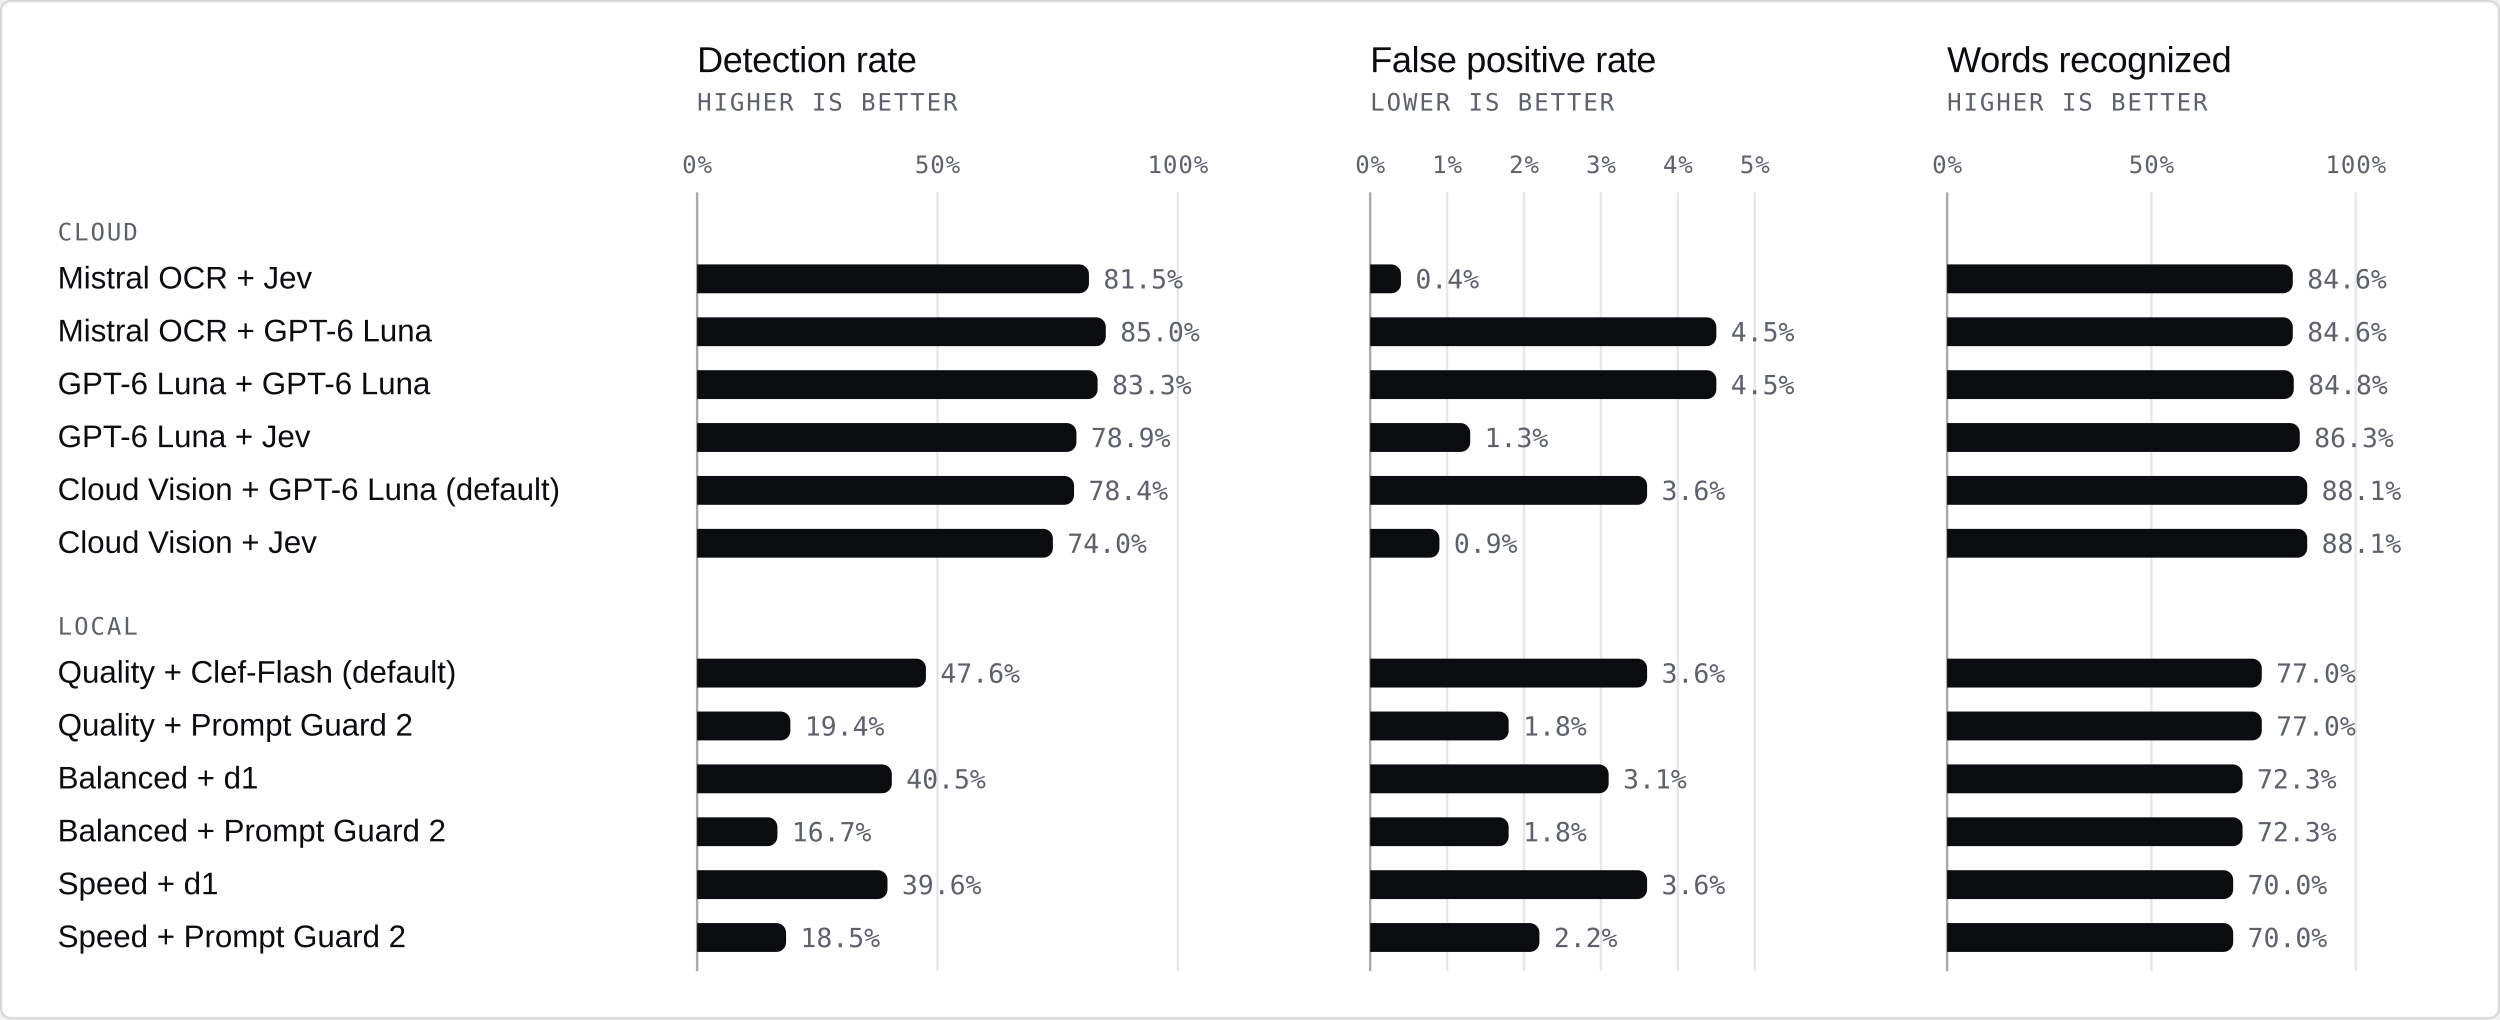
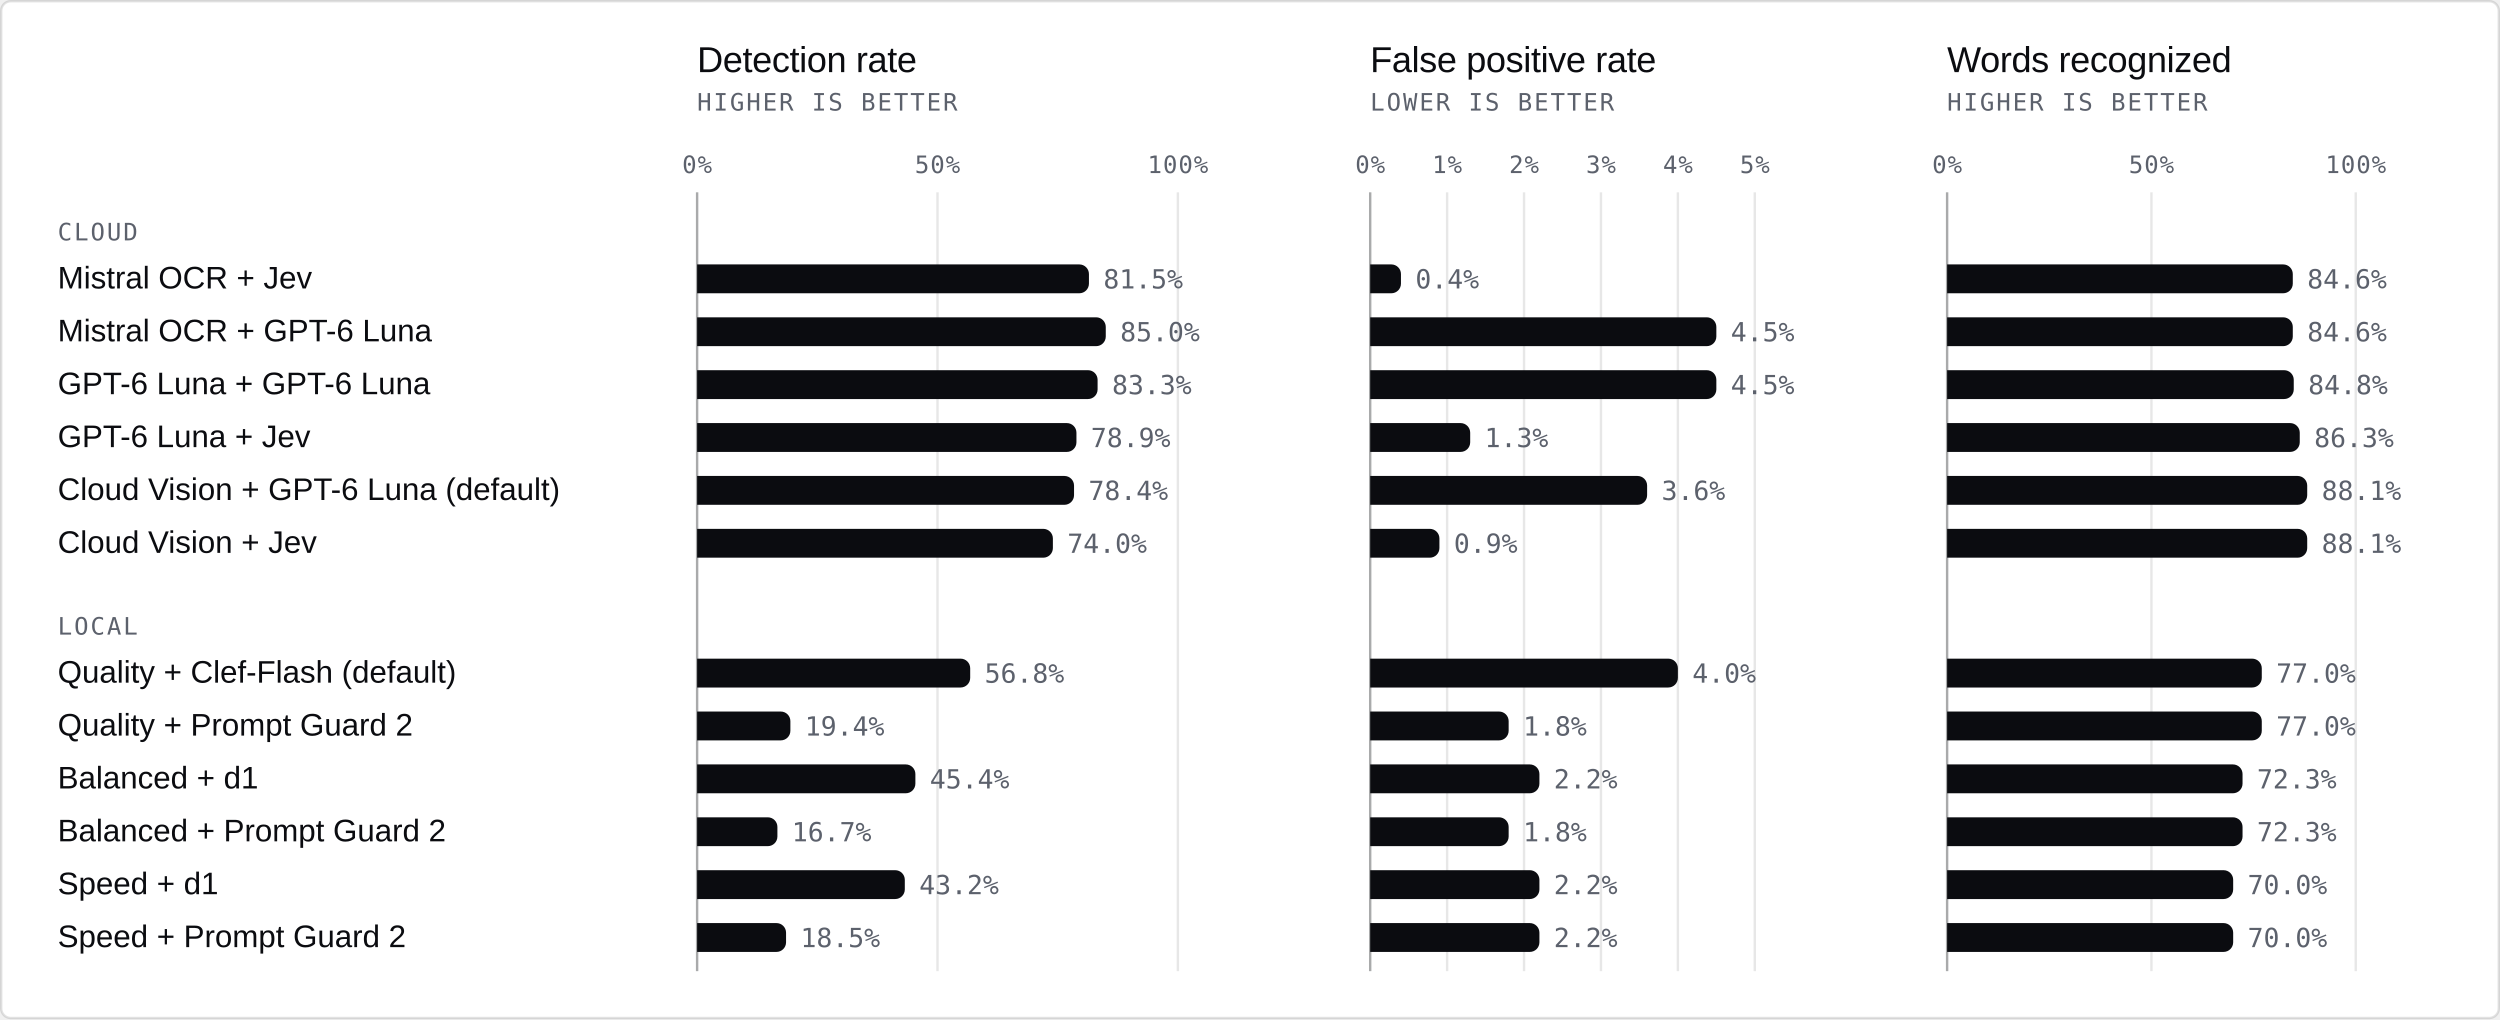
<svg xmlns="http://www.w3.org/2000/svg" viewBox="0 0 1040 424" role="img" aria-labelledby="title desc">
  <defs>
    <style>
      .bg { fill: #FFFFFF; stroke: rgba(11,12,16,.12); }
      .grid { stroke: rgba(11,12,16,.10); stroke-width: 1; }
      .base { stroke: rgba(11,12,16,.35); stroke-width: 1; }
      .bar { fill: #0B0C10; }
      .head { fill: #0B0C10; font: 500 15px "Geist", "Helvetica Neue", Arial, sans-serif; letter-spacing: -0.01em; }
      .label { fill: #0B0C10; font: 400 13px "Geist", "Helvetica Neue", Arial, sans-serif; }
      .value { fill: #5C616C; font: 500 11px "Geist Mono", ui-monospace, Menlo, Consolas, monospace; }
      .tick { fill: #5C616C; font: 500 10px "Geist Mono", ui-monospace, Menlo, Consolas, monospace; letter-spacing: .04em; }
      .group { fill: #5C616C; font: 500 10px "Geist Mono", ui-monospace, Menlo, Consolas, monospace; letter-spacing: .08em; }
      @media (prefers-color-scheme: dark) {
        .bg { fill: #121318; stroke: rgba(242,243,245,.12); }
        .grid { stroke: rgba(242,243,245,.10); }
        .base { stroke: rgba(242,243,245,.35); }
        .bar { fill: #F2F3F5; }
        .head, .label { fill: #F2F3F5; }
        .value, .tick, .group { fill: #A3A8B2; }
      }
    </style>
  </defs>
  <rect class="bg" x="0.5" y="0.5" width="1039" height="423" rx="4" />
  <text class="head" x="290" y="30">Detection rate</text>
  <text class="group" x="290" y="46">HIGHER IS BETTER</text>
  <line class="base" x1="290.0" y1="80" x2="290.0" y2="404" />
  <text class="tick" x="290.0" y="72" text-anchor="middle">0%</text>
  <line class="grid" x1="390.0" y1="80" x2="390.0" y2="404" />
  <text class="tick" x="390.0" y="72" text-anchor="middle">50%</text>
  <line class="grid" x1="490.0" y1="80" x2="490.0" y2="404" />
  <text class="tick" x="490.0" y="72" text-anchor="middle">100%</text>
  <text class="head" x="570" y="30">False positive rate</text>
  <text class="group" x="570" y="46">LOWER IS BETTER</text>
  <line class="base" x1="570.0" y1="80" x2="570.0" y2="404" />
  <text class="tick" x="570.0" y="72" text-anchor="middle">0%</text>
  <line class="grid" x1="602.0" y1="80" x2="602.0" y2="404" />
  <text class="tick" x="602.0" y="72" text-anchor="middle">1%</text>
  <line class="grid" x1="634.0" y1="80" x2="634.0" y2="404" />
  <text class="tick" x="634.0" y="72" text-anchor="middle">2%</text>
  <line class="grid" x1="666.0" y1="80" x2="666.0" y2="404" />
  <text class="tick" x="666.0" y="72" text-anchor="middle">3%</text>
  <line class="grid" x1="698.0" y1="80" x2="698.0" y2="404" />
  <text class="tick" x="698.0" y="72" text-anchor="middle">4%</text>
  <line class="grid" x1="730.0" y1="80" x2="730.0" y2="404" />
  <text class="tick" x="730.0" y="72" text-anchor="middle">5%</text>
  <text class="head" x="810" y="30">Words recognized</text>
  <text class="group" x="810" y="46">HIGHER IS BETTER</text>
  <line class="base" x1="810.0" y1="80" x2="810.0" y2="404" />
  <text class="tick" x="810.0" y="72" text-anchor="middle">0%</text>
  <line class="grid" x1="895.0" y1="80" x2="895.0" y2="404" />
  <text class="tick" x="895.0" y="72" text-anchor="middle">50%</text>
  <line class="grid" x1="980.0" y1="80" x2="980.0" y2="404" />
  <text class="tick" x="980.0" y="72" text-anchor="middle">100%</text>
  <text class="group" x="24" y="100">CLOUD</text>
  <text class="label" x="24" y="120">Mistral OCR + Jev</text>
  <path class="bar" d="M290 110h159.0a4 4 0 0 1 4 4v4a4 4 0 0 1 -4 4h-159.0z" />
  <text class="value" x="459.0" y="120">81.5%</text>
  <path class="bar" d="M570 110h8.8a4 4 0 0 1 4 4v4a4 4 0 0 1 -4 4h-8.8z" />
  <text class="value" x="588.8" y="120">0.4%</text>
  <path class="bar" d="M810 110h139.8a4 4 0 0 1 4 4v4a4 4 0 0 1 -4 4h-139.8z" />
  <text class="value" x="959.8" y="120">84.6%</text>
  <text class="label" x="24" y="142">Mistral OCR + GPT-6 Luna</text>
  <path class="bar" d="M290 132h166.0a4 4 0 0 1 4 4v4a4 4 0 0 1 -4 4h-166.0z" />
  <text class="value" x="466.0" y="142">85.0%</text>
  <path class="bar" d="M570 132h140.0a4 4 0 0 1 4 4v4a4 4 0 0 1 -4 4h-140.0z" />
  <text class="value" x="720.0" y="142">4.5%</text>
  <path class="bar" d="M810 132h139.8a4 4 0 0 1 4 4v4a4 4 0 0 1 -4 4h-139.8z" />
  <text class="value" x="959.8" y="142">84.6%</text>
  <text class="label" x="24" y="164">GPT-6 Luna + GPT-6 Luna</text>
  <path class="bar" d="M290 154h162.6a4 4 0 0 1 4 4v4a4 4 0 0 1 -4 4h-162.6z" />
  <text class="value" x="462.6" y="164">83.3%</text>
  <path class="bar" d="M570 154h140.0a4 4 0 0 1 4 4v4a4 4 0 0 1 -4 4h-140.0z" />
  <text class="value" x="720.0" y="164">4.5%</text>
  <path class="bar" d="M810 154h140.2a4 4 0 0 1 4 4v4a4 4 0 0 1 -4 4h-140.2z" />
  <text class="value" x="960.2" y="164">84.8%</text>
  <text class="label" x="24" y="186">GPT-6 Luna + Jev</text>
  <path class="bar" d="M290 176h153.8a4 4 0 0 1 4 4v4a4 4 0 0 1 -4 4h-153.8z" />
  <text class="value" x="453.8" y="186">78.9%</text>
  <path class="bar" d="M570 176h37.6a4 4 0 0 1 4 4v4a4 4 0 0 1 -4 4h-37.6z" />
  <text class="value" x="617.6" y="186">1.3%</text>
  <path class="bar" d="M810 176h142.7a4 4 0 0 1 4 4v4a4 4 0 0 1 -4 4h-142.7z" />
  <text class="value" x="962.7" y="186">86.3%</text>
  <text class="label" x="24" y="208">Cloud Vision + GPT-6 Luna (default)</text>
  <path class="bar" d="M290 198h152.8a4 4 0 0 1 4 4v4a4 4 0 0 1 -4 4h-152.8z" />
  <text class="value" x="452.8" y="208">78.4%</text>
  <path class="bar" d="M570 198h111.2a4 4 0 0 1 4 4v4a4 4 0 0 1 -4 4h-111.2z" />
  <text class="value" x="691.2" y="208">3.6%</text>
  <path class="bar" d="M810 198h145.8a4 4 0 0 1 4 4v4a4 4 0 0 1 -4 4h-145.8z" />
  <text class="value" x="965.8" y="208">88.1%</text>
  <text class="label" x="24" y="230">Cloud Vision + Jev</text>
  <path class="bar" d="M290 220h144.0a4 4 0 0 1 4 4v4a4 4 0 0 1 -4 4h-144.0z" />
  <text class="value" x="444.0" y="230">74.0%</text>
  <path class="bar" d="M570 220h24.8a4 4 0 0 1 4 4v4a4 4 0 0 1 -4 4h-24.8z" />
  <text class="value" x="604.8" y="230">0.9%</text>
  <path class="bar" d="M810 220h145.8a4 4 0 0 1 4 4v4a4 4 0 0 1 -4 4h-145.8z" />
  <text class="value" x="965.8" y="230">88.1%</text>
  <text class="group" x="24" y="264">LOCAL</text>
  <text class="label" x="24" y="284">Quality + Clef-Flash (default)</text>
-   <path class="bar" d="M290 274h91.2a4 4 0 0 1 4 4v4a4 4 0 0 1 -4 4h-91.2z" />
-   <text class="value" x="391.2" y="284">47.6%</text>
-   <path class="bar" d="M570 274h111.2a4 4 0 0 1 4 4v4a4 4 0 0 1 -4 4h-111.2z" />
-   <text class="value" x="691.2" y="284">3.6%</text>
+   <path class="bar" d="M290 274h109.6a4 4 0 0 1 4 4v4a4 4 0 0 1 -4 4h-109.6z" />
+   <text class="value" x="409.6" y="284">56.8%</text>
+   <path class="bar" d="M570 274h124.0a4 4 0 0 1 4 4v4a4 4 0 0 1 -4 4h-124.0z" />
+   <text class="value" x="704.0" y="284">4.0%</text>
  <path class="bar" d="M810 274h126.9a4 4 0 0 1 4 4v4a4 4 0 0 1 -4 4h-126.9z" />
  <text class="value" x="946.9" y="284">77.0%</text>
  <text class="label" x="24" y="306">Quality + Prompt Guard 2</text>
  <path class="bar" d="M290 296h34.8a4 4 0 0 1 4 4v4a4 4 0 0 1 -4 4h-34.8z" />
  <text class="value" x="334.8" y="306">19.4%</text>
  <path class="bar" d="M570 296h53.6a4 4 0 0 1 4 4v4a4 4 0 0 1 -4 4h-53.6z" />
  <text class="value" x="633.6" y="306">1.8%</text>
  <path class="bar" d="M810 296h126.9a4 4 0 0 1 4 4v4a4 4 0 0 1 -4 4h-126.9z" />
  <text class="value" x="946.9" y="306">77.0%</text>
  <text class="label" x="24" y="328">Balanced + d1</text>
-   <path class="bar" d="M290 318h77.0a4 4 0 0 1 4 4v4a4 4 0 0 1 -4 4h-77.0z" />
-   <text class="value" x="377.0" y="328">40.5%</text>
-   <path class="bar" d="M570 318h95.2a4 4 0 0 1 4 4v4a4 4 0 0 1 -4 4h-95.2z" />
-   <text class="value" x="675.2" y="328">3.1%</text>
+   <path class="bar" d="M290 318h86.8a4 4 0 0 1 4 4v4a4 4 0 0 1 -4 4h-86.8z" />
+   <text class="value" x="386.8" y="328">45.4%</text>
+   <path class="bar" d="M570 318h66.4a4 4 0 0 1 4 4v4a4 4 0 0 1 -4 4h-66.4z" />
+   <text class="value" x="646.4" y="328">2.2%</text>
  <path class="bar" d="M810 318h118.9a4 4 0 0 1 4 4v4a4 4 0 0 1 -4 4h-118.9z" />
  <text class="value" x="938.9" y="328">72.3%</text>
  <text class="label" x="24" y="350">Balanced + Prompt Guard 2</text>
  <path class="bar" d="M290 340h29.4a4 4 0 0 1 4 4v4a4 4 0 0 1 -4 4h-29.4z" />
  <text class="value" x="329.4" y="350">16.7%</text>
  <path class="bar" d="M570 340h53.6a4 4 0 0 1 4 4v4a4 4 0 0 1 -4 4h-53.6z" />
  <text class="value" x="633.6" y="350">1.8%</text>
  <path class="bar" d="M810 340h118.9a4 4 0 0 1 4 4v4a4 4 0 0 1 -4 4h-118.9z" />
  <text class="value" x="938.9" y="350">72.3%</text>
  <text class="label" x="24" y="372">Speed + d1</text>
-   <path class="bar" d="M290 362h75.2a4 4 0 0 1 4 4v4a4 4 0 0 1 -4 4h-75.2z" />
-   <text class="value" x="375.2" y="372">39.6%</text>
-   <path class="bar" d="M570 362h111.2a4 4 0 0 1 4 4v4a4 4 0 0 1 -4 4h-111.2z" />
-   <text class="value" x="691.2" y="372">3.6%</text>
+   <path class="bar" d="M290 362h82.4a4 4 0 0 1 4 4v4a4 4 0 0 1 -4 4h-82.4z" />
+   <text class="value" x="382.4" y="372">43.2%</text>
+   <path class="bar" d="M570 362h66.4a4 4 0 0 1 4 4v4a4 4 0 0 1 -4 4h-66.4z" />
+   <text class="value" x="646.4" y="372">2.2%</text>
  <path class="bar" d="M810 362h115.0a4 4 0 0 1 4 4v4a4 4 0 0 1 -4 4h-115.0z" />
  <text class="value" x="935.0" y="372">70.0%</text>
  <text class="label" x="24" y="394">Speed + Prompt Guard 2</text>
  <path class="bar" d="M290 384h33.0a4 4 0 0 1 4 4v4a4 4 0 0 1 -4 4h-33.0z" />
  <text class="value" x="333.0" y="394">18.5%</text>
  <path class="bar" d="M570 384h66.4a4 4 0 0 1 4 4v4a4 4 0 0 1 -4 4h-66.4z" />
  <text class="value" x="646.4" y="394">2.2%</text>
  <path class="bar" d="M810 384h115.0a4 4 0 0 1 4 4v4a4 4 0 0 1 -4 4h-115.0z" />
  <text class="value" x="935.0" y="394">70.0%</text>
</svg>
